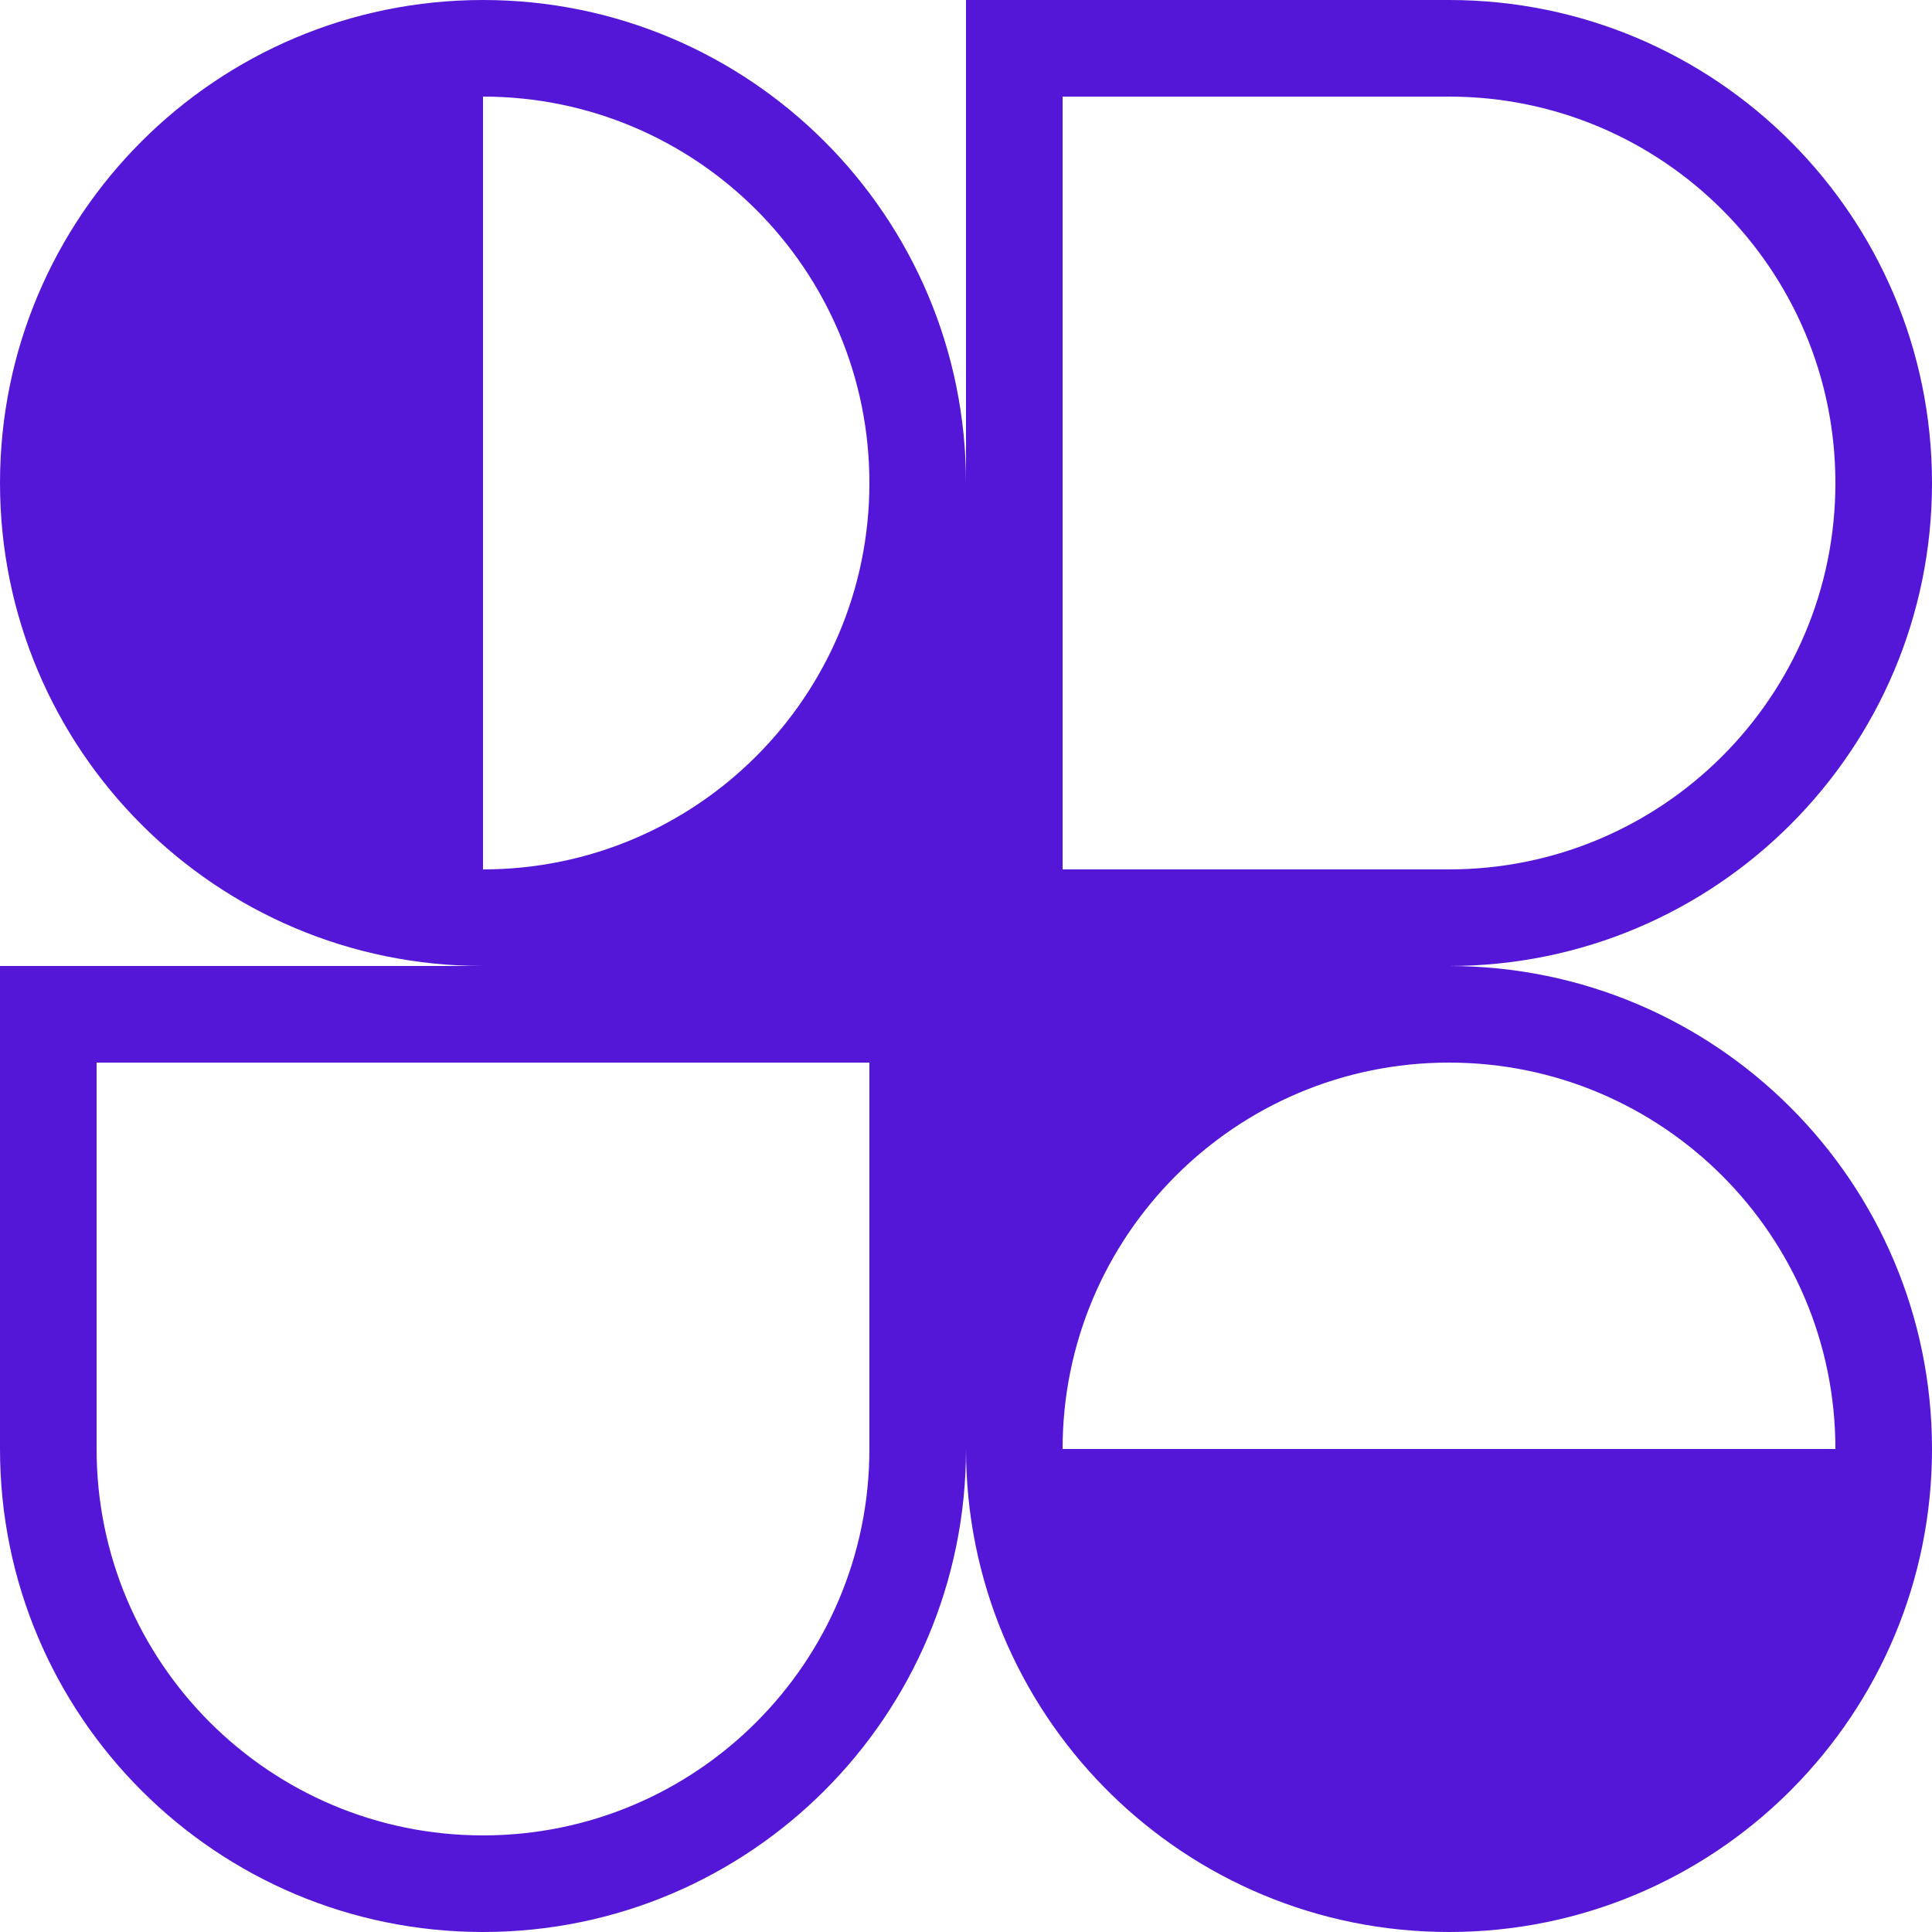
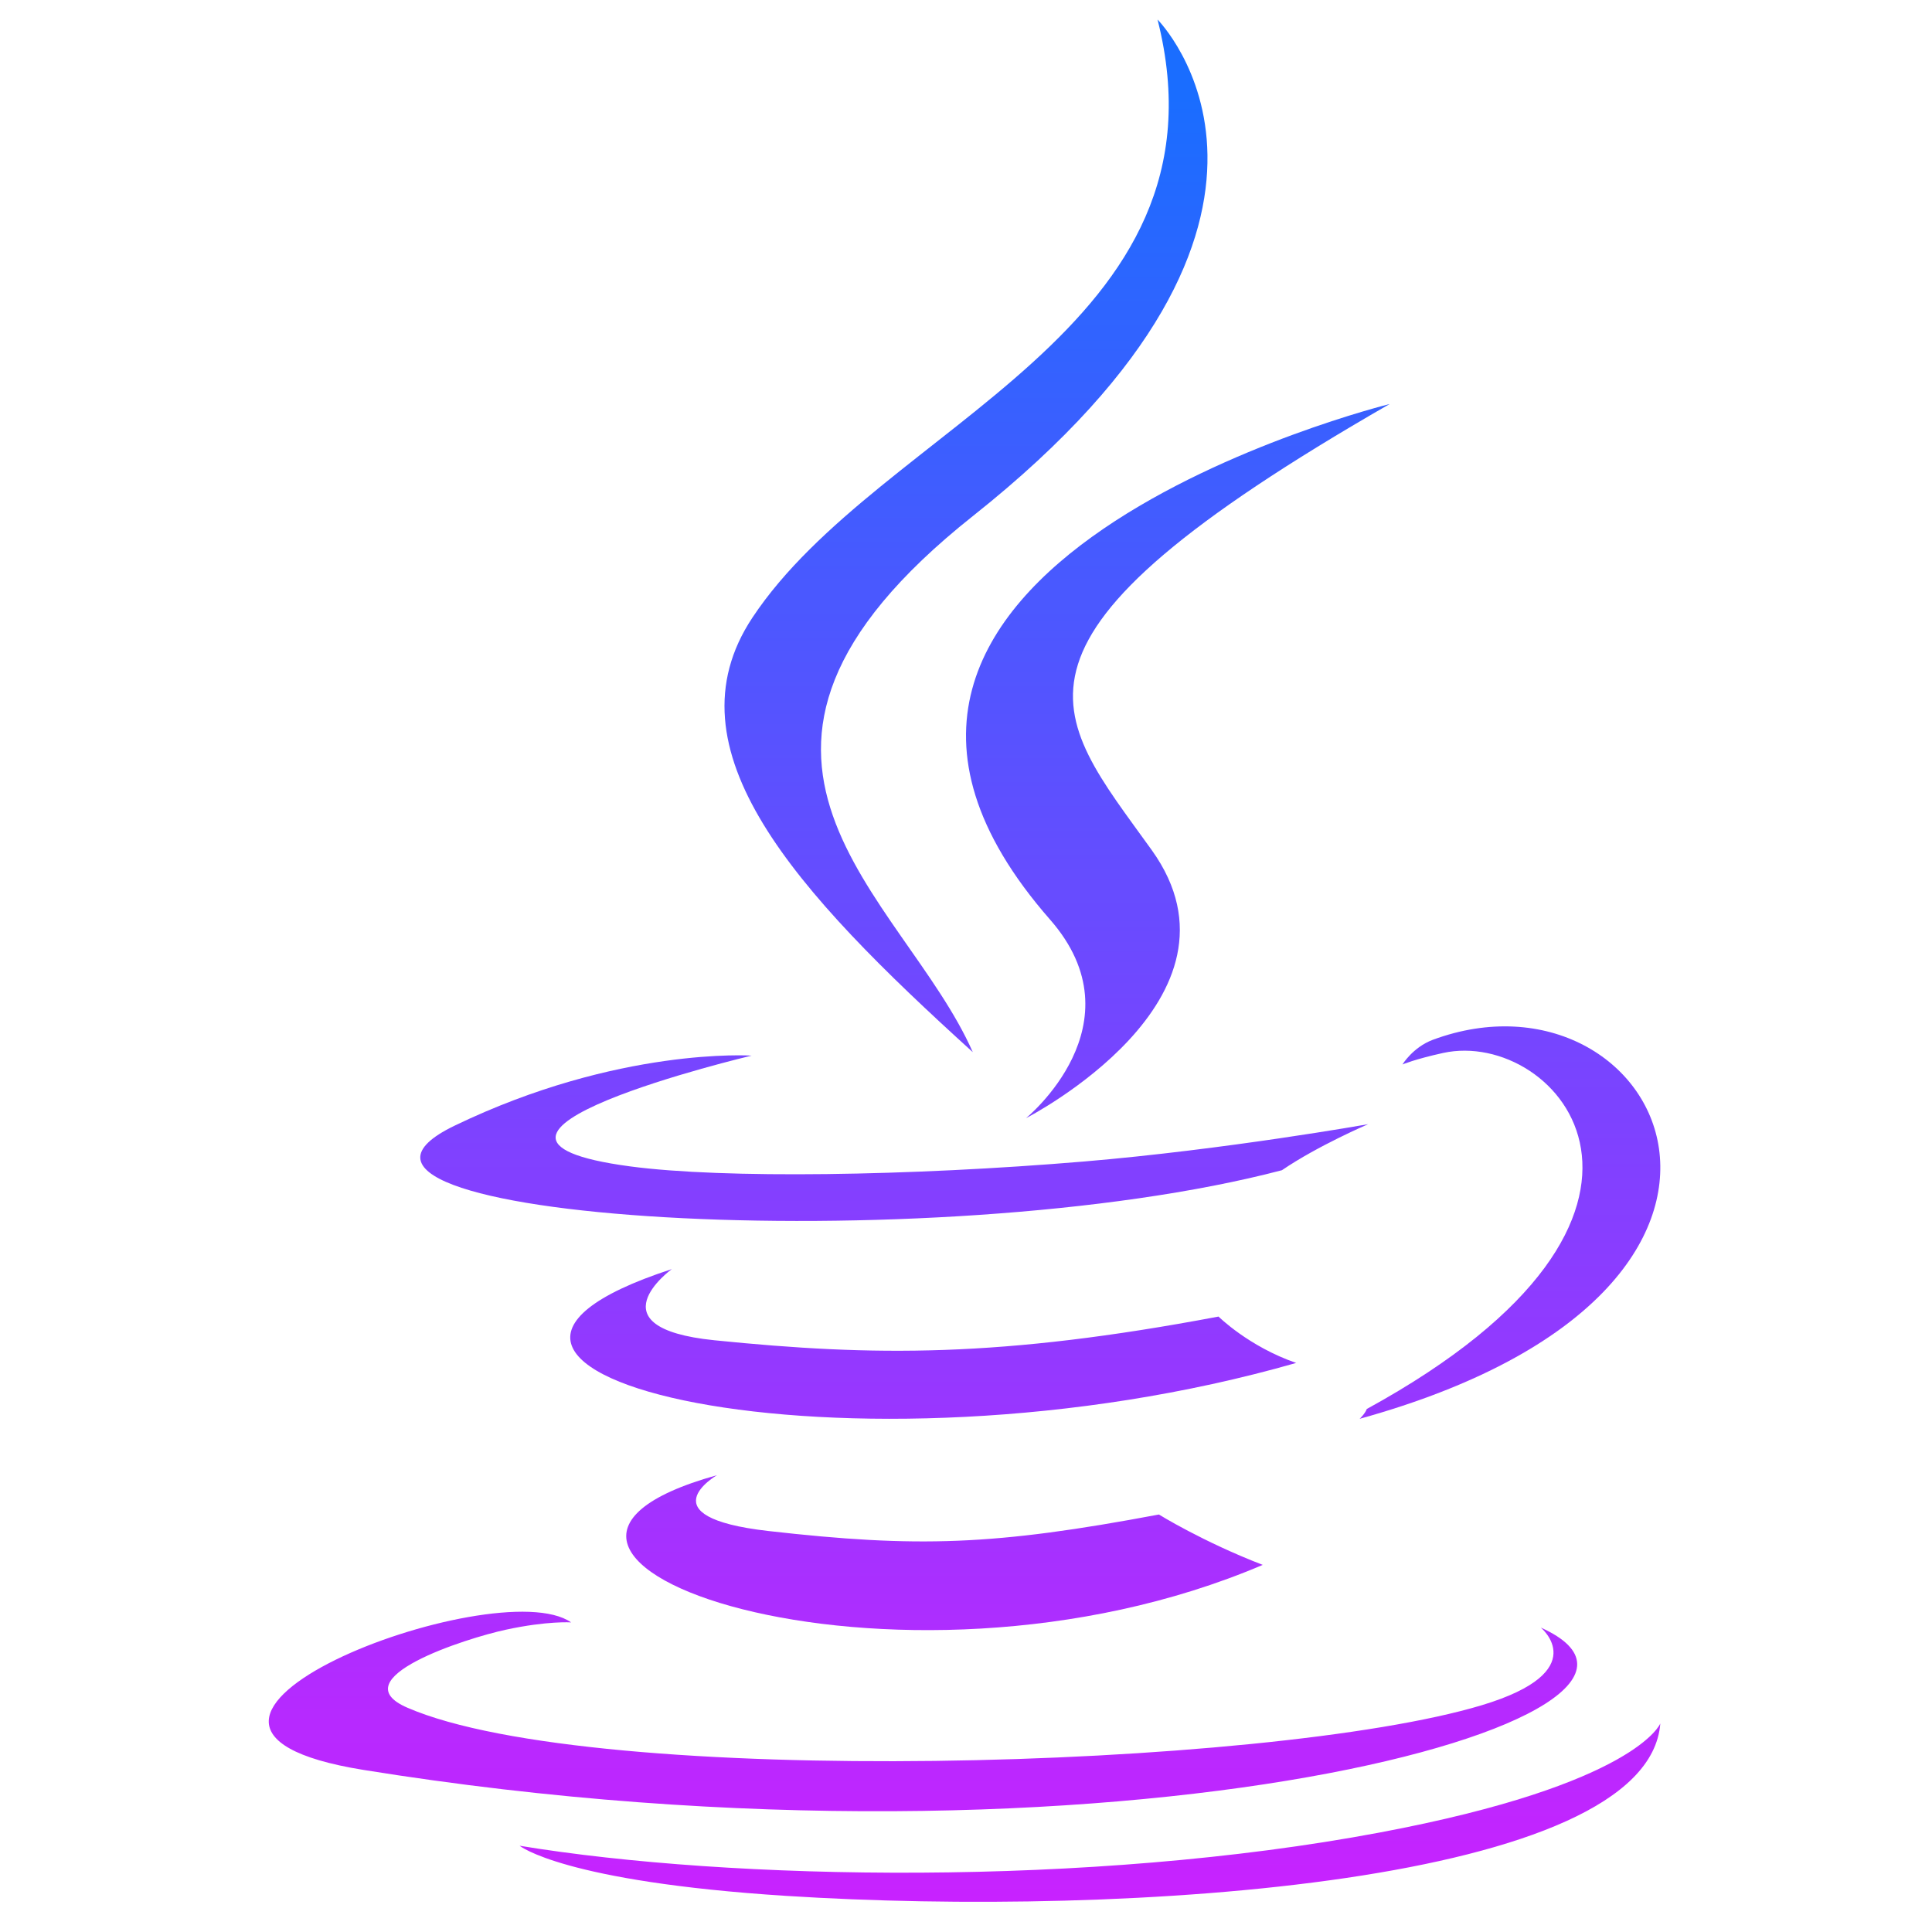
- <svg xmlns="http://www.w3.org/2000/svg" id="logo-85" width="40" height="40" viewBox="0 0 40 40" fill="none">
-   <path class="ccustom" fill-rule="evenodd" clip-rule="evenodd" d="M10 0C15.523 0 20 4.477 20 10V0H30C35.523 0 40 4.477 40 10C40 15.523 35.523 20 30 20C35.523 20 40 24.477 40 30C40 32.742 38.896 35.227 37.108 37.033L37.071 37.071L37.038 37.104C35.231 38.894 32.745 40 30 40C27.274 40 24.803 38.909 22.999 37.141C22.976 37.117 22.952 37.094 22.929 37.071C22.907 37.049 22.885 37.027 22.863 37.005C21.092 35.201 20 32.728 20 30C20 35.523 15.523 40 10 40C4.477 40 0 35.523 0 30V20H10C4.477 20 0 15.523 0 10C0 4.477 4.477 0 10 0ZM18 10C18 14.418 14.418 18 10 18V2C14.418 2 18 5.582 18 10ZM38 30C38 25.582 34.418 22 30 22C25.582 22 22 25.582 22 30H38ZM2 22V30C2 34.418 5.582 38 10 38C14.418 38 18 34.418 18 30V22H2ZM22 18V2L30 2C34.418 2 38 5.582 38 10C38 14.418 34.418 18 30 18H22Z" fill="#5417D7" />
+ <svg xmlns="http://www.w3.org/2000/svg" x="0px" y="0px" width="100" height="100" viewBox="0 0 64 64">
+   <linearGradient id="NYqtCkFrnKYpo6Y7I~_Wea_FRRACRKRsw2s_gr1" x1="31.287" x2="31.287" y1="3.383" y2="62.905" gradientUnits="userSpaceOnUse">
+     <stop offset="0" stop-color="#1a6dff" />
+     <stop offset="1" stop-color="#c822ff" />
+   </linearGradient>
+   <path fill="url(#NYqtCkFrnKYpo6Y7I~_Wea_FRRACRKRsw2s_gr1)" d="M23.749,48.868c-9.61,2.669,5.846,8.183,18.081,2.971c-2.004-0.775-3.439-1.669-3.439-1.669 c-5.458,1.027-7.99,1.107-12.942,0.546C21.36,50.249,23.749,48.868,23.749,48.868z" />
+   <linearGradient id="NYqtCkFrnKYpo6Y7I~_Web_FRRACRKRsw2s_gr2" x1="30.914" x2="30.914" y1="3.911" y2="62.581" gradientUnits="userSpaceOnUse">
+     <stop offset="0" stop-color="#1a6dff" />
+     <stop offset="1" stop-color="#c822ff" />
+   </linearGradient>
+   <path fill="url(#NYqtCkFrnKYpo6Y7I~_Web_FRRACRKRsw2s_gr2)" d="M40.365,43.613c-7.23,1.364-11.408,1.32-16.699,0.785c-4.091-0.415-1.412-2.357-1.412-2.357 c-10.587,3.442,5.89,7.346,20.684,3.108C41.365,44.606,40.365,43.613,40.365,43.613z" />
+   <linearGradient id="NYqtCkFrnKYpo6Y7I~_Wec_FRRACRKRsw2s_gr3" x1="39.018" x2="39.018" y1="3.213" y2="62.957" gradientUnits="userSpaceOnUse">
+     <stop offset="0" stop-color="#1a6dff" />
+     <stop offset="1" stop-color="#c822ff" />
+   </linearGradient>
+   <path fill="url(#NYqtCkFrnKYpo6Y7I~_Wec_FRRACRKRsw2s_gr3)" d="M46.036,13.383c0,0-21.54,5.331-11.252,17.079c3.035,3.463-0.797,6.579-0.797,6.579 s7.706-3.942,4.167-8.879C34.848,23.557,32.313,21.27,46.036,13.383z" />
+   <linearGradient id="NYqtCkFrnKYpo6Y7I~_Wed_FRRACRKRsw2s_gr4" x1="30.574" x2="30.574" y1="3.373" y2="62.927" gradientUnits="userSpaceOnUse">
+     <stop offset="0" stop-color="#1a6dff" />
+     <stop offset="1" stop-color="#c822ff" />
+   </linearGradient>
+   <path fill="url(#NYqtCkFrnKYpo6Y7I~_Wed_FRRACRKRsw2s_gr4)" d="M51.041,53.916c0,0,1.768,1.448-1.947,2.569c-7.063,2.128-29.395,2.77-35.599,0.085 c-2.23-0.965,1.952-2.304,3.268-2.585c1.372-0.296,2.156-0.241,2.156-0.241c-2.48-1.737-16.031,3.412-6.883,4.886 C36.983,62.653,57.512,56.818,51.041,53.916z" />
+   <linearGradient id="NYqtCkFrnKYpo6Y7I~_Wee_FRRACRKRsw2s_gr5" x1="29.622" x2="29.622" y1="3.213" y2="62.957" gradientUnits="userSpaceOnUse">
+     <stop offset="0" stop-color="#1a6dff" />
+     <stop offset="1" stop-color="#c822ff" />
+   </linearGradient>
+   <path fill="url(#NYqtCkFrnKYpo6Y7I~_Wee_FRRACRKRsw2s_gr5)" d="M42.465,38.765c1.199-0.817,2.857-1.525,2.857-1.525s-4.721,0.841-9.422,1.237 c-5.753,0.481-11.928,0.574-15.026,0.161c-7.337-0.977,4.023-3.669,4.023-3.669s-4.411-0.297-9.837,2.32 C8.645,40.384,30.93,41.792,42.465,38.765z" />
+   <linearGradient id="NYqtCkFrnKYpo6Y7I~_Wef_FRRACRKRsw2s_gr6" x1="50.02" x2="50.02" y1=".999" y2="64.288" gradientUnits="userSpaceOnUse">
+     <stop offset="0" stop-color="#1a6dff" />
+     <stop offset="1" stop-color="#c822ff" />
+   </linearGradient>
+   <path fill="url(#NYqtCkFrnKYpo6Y7I~_Wef_FRRACRKRsw2s_gr6)" d="M45.276,46.675C45.222,46.829,45.04,47,45.04,47c15.704-4.351,9.93-15.336,2.423-12.555 c-0.659,0.247-1.005,0.817-1.005,0.817s0.415-0.177,1.345-0.381C51.598,34.048,57.034,40.236,45.276,46.675z" />
+   <linearGradient id="NYqtCkFrnKYpo6Y7I~_Weg_FRRACRKRsw2s_gr7" x1="32" x2="32" y1="3.213" y2="62.957" gradientUnits="userSpaceOnUse">
+     <stop offset="0" stop-color="#1a6dff" />
+     <stop offset="1" stop-color="#c822ff" />
+   </linearGradient>
+   <path fill="url(#NYqtCkFrnKYpo6Y7I~_Weg_FRRACRKRsw2s_gr7)" d="M32.225,34.854c-2.293-5.208-10.071-9.766,0.004-17.76 c12.564-9.966,6.116-16.447,6.116-16.447c2.602,10.295-9.172,13.403-13.422,19.815C22.029,24.83,26.344,29.523,32.225,34.854z" />
+   <linearGradient id="NYqtCkFrnKYpo6Y7I~_Weh_FRRACRKRsw2s_gr8" x1="36.106" x2="36.106" y1="3.212" y2="62.958" gradientUnits="userSpaceOnUse">
+     <stop offset="0" stop-color="#1a6dff" />
+     <stop offset="1" stop-color="#c822ff" />
+   </linearGradient>
+   <path fill="url(#NYqtCkFrnKYpo6Y7I~_Weh_FRRACRKRsw2s_gr8)" d="M45.697,60.706c-9.607,1.804-21.456,1.593-28.484,0.437c0,0,1.439,1.188,8.837,1.661 c11.256,0.719,28.541-0.399,28.95-5.712C55,57.092,54.213,59.106,45.697,60.706z" />
</svg>
